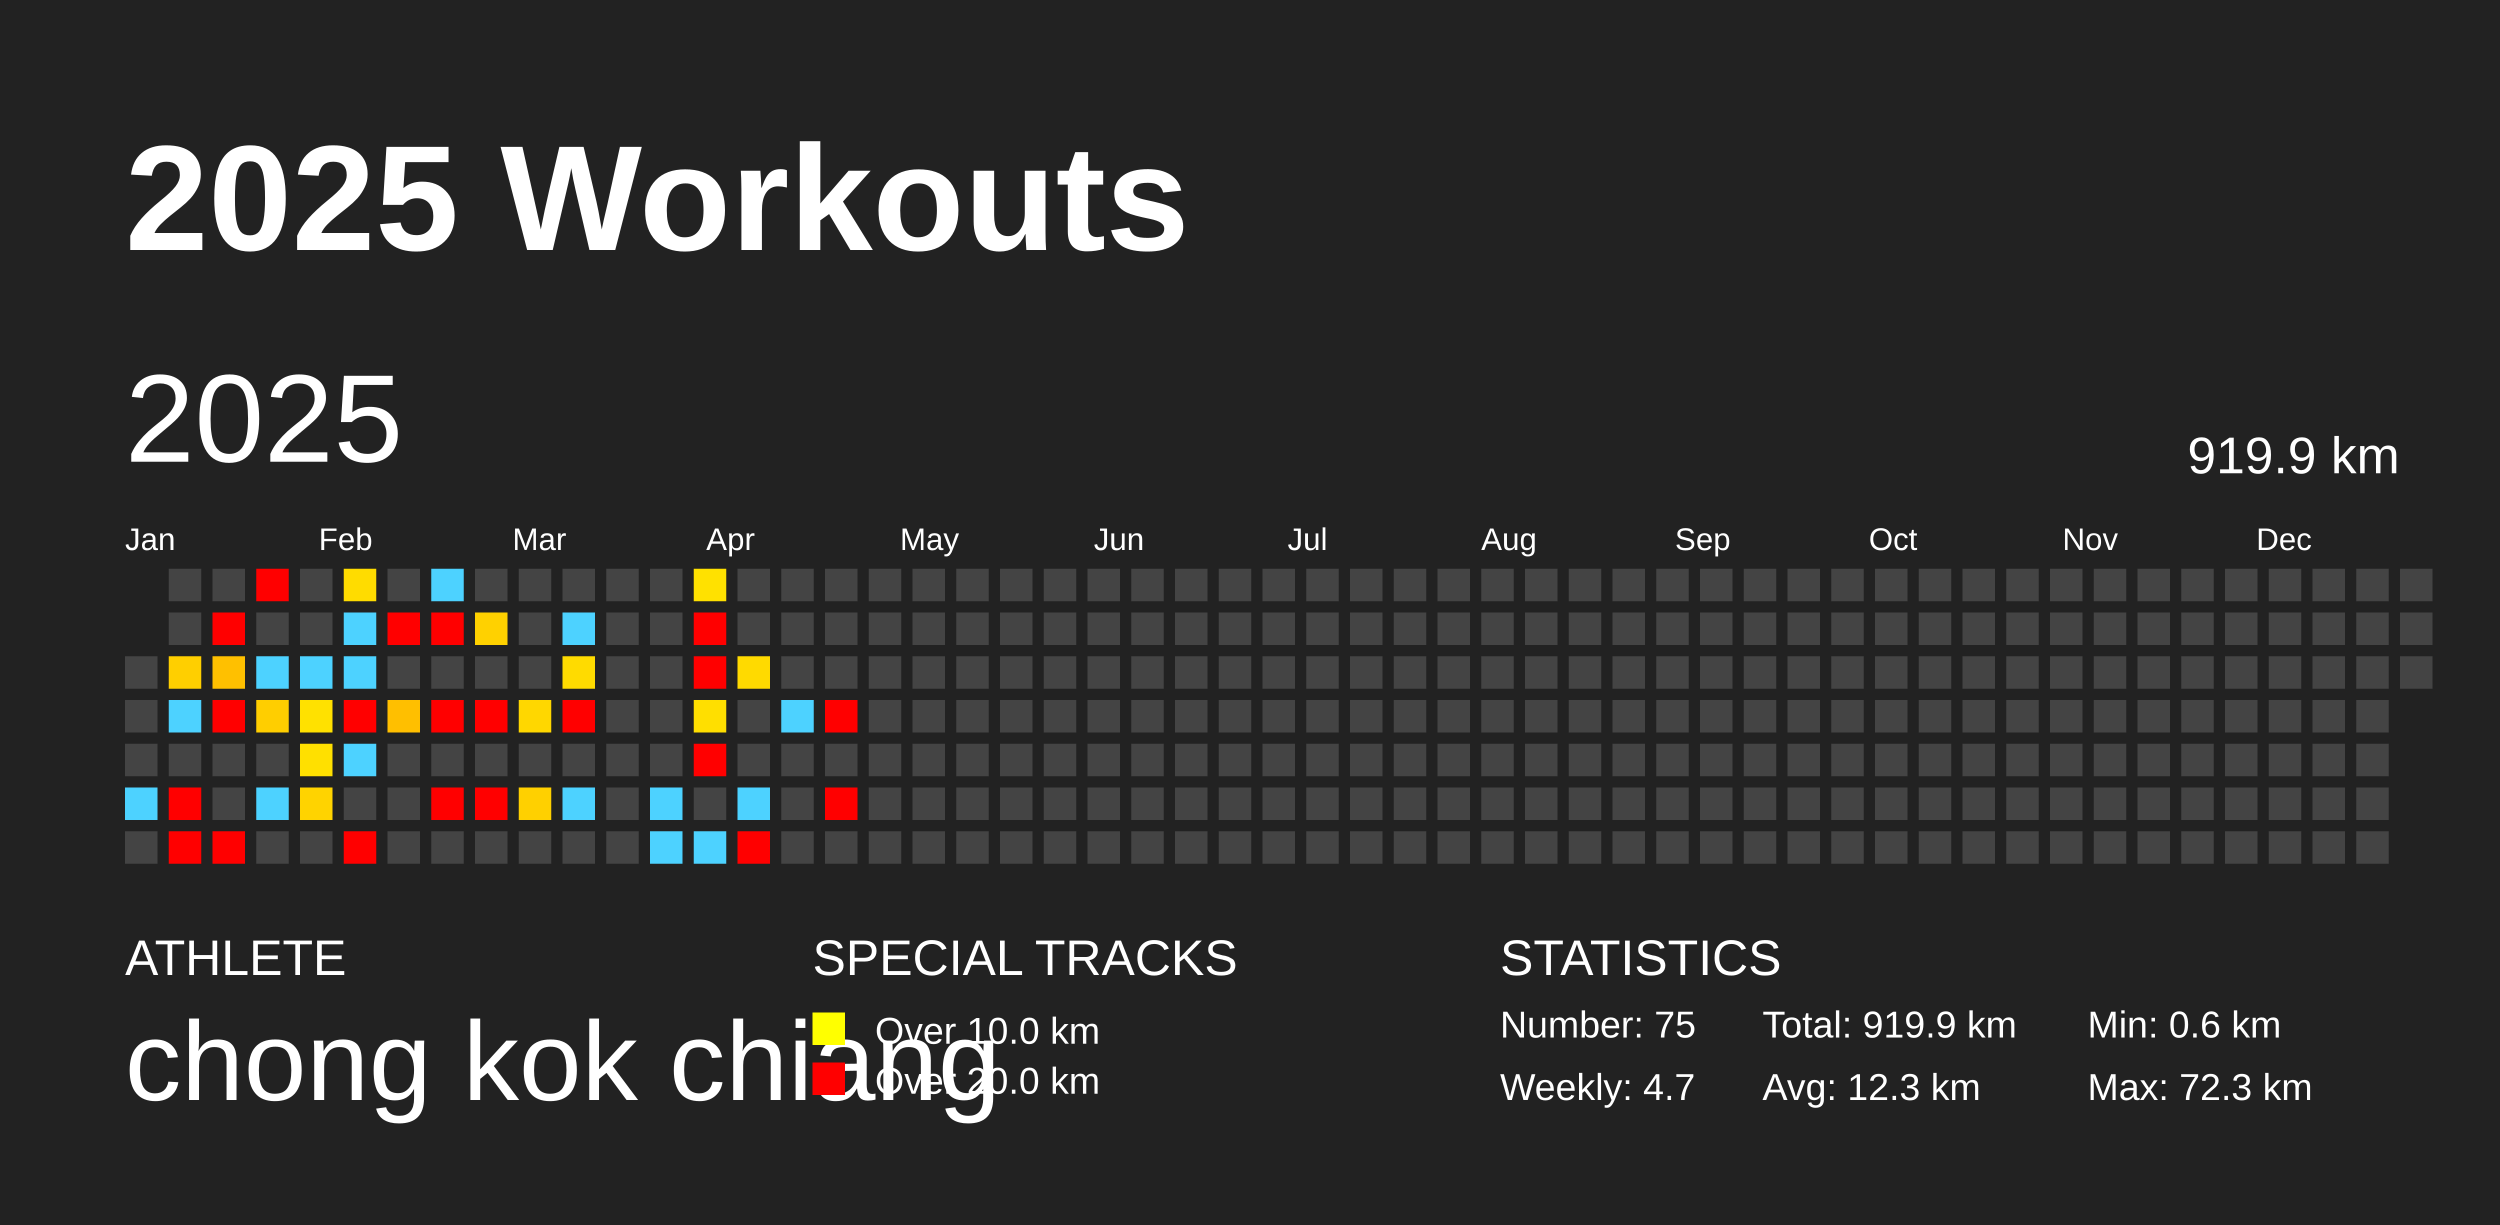
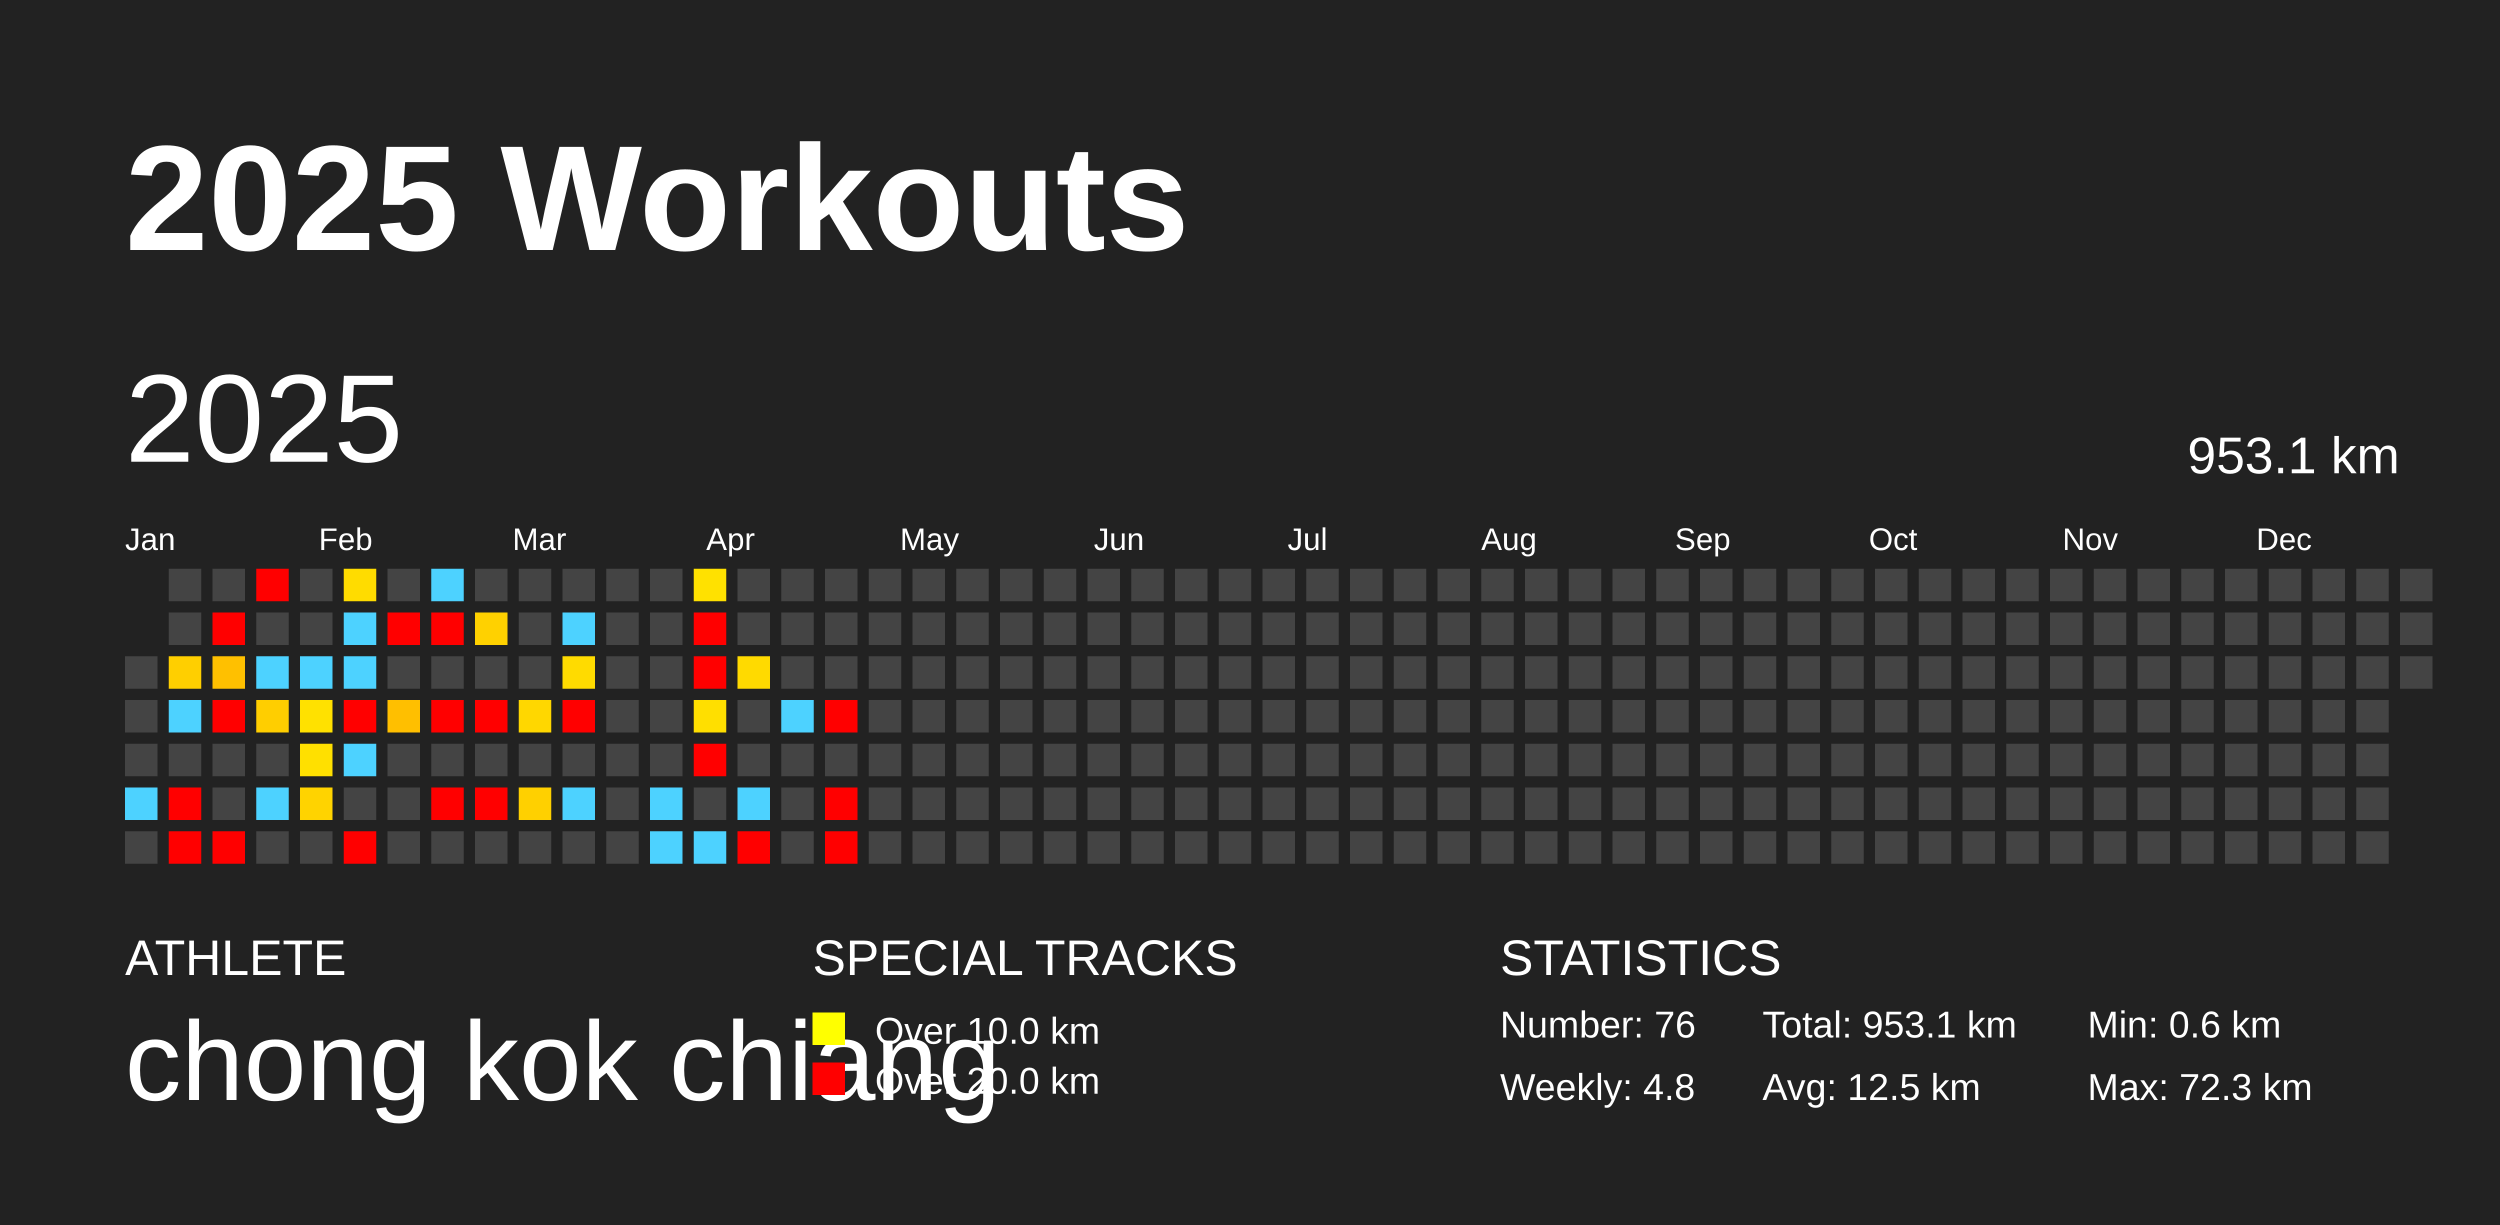
<svg xmlns="http://www.w3.org/2000/svg" baseProfile="full" height="98mm" version="1.1" viewBox="0,0,200,98" width="200mm">
  <defs />
  <rect fill="#222222" height="98" width="200" x="0" y="0" />
  <text fill="#FFFFFF" style="font-size:12px; font-family:Arial; font-weight:bold;" x="10" y="20">2025 Workouts</text>
  <text fill="#FFFFFF" style="font-size:4px; font-family:Arial" x="10" y="78">ATHLETE</text>
  <text fill="#FFFFFF" style="font-size:9px; font-family:Arial" x="10" y="88">chong kok chiang</text>
  <text fill="#FFFFFF" style="font-size:4px; font-family:Arial" x="65" y="78">SPECIAL TRACKS</text>
  <rect fill="yellow" height="2.6" width="2.6" x="65" y="81" />
  <text fill="#FFFFFF" style="font-size:3px; font-family:Arial" x="70" y="83.5">Over 10.0 km</text>
  <rect fill="red" height="2.6" width="2.6" x="65" y="85" />
  <text fill="#FFFFFF" style="font-size:3px; font-family:Arial" x="70" y="87.5">Over 20.0 km</text>
  <text fill="#FFFFFF" style="font-size:4px; font-family:Arial" x="120" y="78">STATISTICS</text>
-   <text fill="#FFFFFF" style="font-size:3px; font-family:Arial" x="120" y="83">Number: 75</text>
-   <text fill="#FFFFFF" style="font-size:3px; font-family:Arial" x="120" y="88">Weekly: 4.7</text>
-   <text fill="#FFFFFF" style="font-size:3px; font-family:Arial" x="141" y="83">Total: 919.9 km</text>
-   <text fill="#FFFFFF" style="font-size:3px; font-family:Arial" x="141" y="88">Avg: 12.3 km</text>
+   <text fill="#FFFFFF" style="font-size:3px; font-family:Arial" x="120" y="83">Number: 76</text>
+   <text fill="#FFFFFF" style="font-size:3px; font-family:Arial" x="120" y="88">Weekly: 4.8</text>
+   <text fill="#FFFFFF" style="font-size:3px; font-family:Arial" x="141" y="83">Total: 953.1 km</text>
+   <text fill="#FFFFFF" style="font-size:3px; font-family:Arial" x="141" y="88">Avg: 12.5 km</text>
  <text fill="#FFFFFF" style="font-size:3px; font-family:Arial" x="167" y="83">Min: 0.6 km</text>
  <text fill="#FFFFFF" style="font-size:3px; font-family:Arial" x="167" y="88">Max: 72.3 km</text>
  <text dominant-baseline="hanging" fill="#FFFFFF" style="font-size:10.0px; font-family:Arial;" x="10" y="30">2025</text>
-   <text dominant-baseline="hanging" fill="#FFFFFF" style="font-size:4.125px; font-family:Arial;" x="175" y="35">919.9 km</text>
+   <text dominant-baseline="hanging" fill="#FFFFFF" style="font-size:4.125px; font-family:Arial;" x="175" y="35">953.1 km</text>
  <text fill="#FFFFFF" style="font-size:2.5px; font-family:Arial" x="10.0" y="44">Jan</text>
  <text fill="#FFFFFF" style="font-size:2.5px; font-family:Arial" x="25.5" y="44">Feb</text>
  <text fill="#FFFFFF" style="font-size:2.5px; font-family:Arial" x="41.0" y="44">Mar</text>
  <text fill="#FFFFFF" style="font-size:2.5px; font-family:Arial" x="56.5" y="44">Apr</text>
  <text fill="#FFFFFF" style="font-size:2.5px; font-family:Arial" x="72.0" y="44">May</text>
  <text fill="#FFFFFF" style="font-size:2.5px; font-family:Arial" x="87.5" y="44">Jun</text>
  <text fill="#FFFFFF" style="font-size:2.5px; font-family:Arial" x="103.0" y="44">Jul</text>
  <text fill="#FFFFFF" style="font-size:2.5px; font-family:Arial" x="118.5" y="44">Aug</text>
  <text fill="#FFFFFF" style="font-size:2.5px; font-family:Arial" x="134.0" y="44">Sep</text>
  <text fill="#FFFFFF" style="font-size:2.5px; font-family:Arial" x="149.5" y="44">Oct</text>
  <text fill="#FFFFFF" style="font-size:2.5px; font-family:Arial" x="165.0" y="44">Nov</text>
  <text fill="#FFFFFF" style="font-size:2.5px; font-family:Arial" x="180.5" y="44">Dec</text>
  <rect fill="#444444" height="2.6" width="2.6" x="10.0" y="52.5" />
  <rect fill="#444444" height="2.6" width="2.6" x="10.0" y="56.0" />
  <rect fill="#444444" height="2.6" width="2.6" x="10.0" y="59.5" />
  <rect fill="#4dd2ff" height="2.6" width="2.6" x="10.0" y="63.0" />
  <rect fill="#444444" height="2.6" width="2.6" x="10.0" y="66.5" />
  <rect fill="#444444" height="2.6" width="2.6" x="13.5" y="45.5" />
  <rect fill="#444444" height="2.6" width="2.6" x="13.5" y="49.0" />
  <rect fill="#ffcf00" height="2.6" width="2.6" x="13.5" y="52.5" />
  <rect fill="#4dd2ff" height="2.6" width="2.6" x="13.5" y="56.0" />
  <rect fill="#444444" height="2.6" width="2.6" x="13.5" y="59.5" />
  <rect fill="red" height="2.6" width="2.6" x="13.5" y="63.0" />
  <rect fill="red" height="2.6" width="2.6" x="13.5" y="66.5" />
  <rect fill="#444444" height="2.6" width="2.6" x="17.0" y="45.5" />
  <rect fill="red" height="2.6" width="2.6" x="17.0" y="49.0" />
  <rect fill="#ffc000" height="2.6" width="2.6" x="17.0" y="52.5" />
  <rect fill="red" height="2.6" width="2.6" x="17.0" y="56.0" />
  <rect fill="#444444" height="2.6" width="2.6" x="17.0" y="59.5" />
  <rect fill="#444444" height="2.6" width="2.6" x="17.0" y="63.0" />
  <rect fill="red" height="2.6" width="2.6" x="17.0" y="66.5" />
  <rect fill="red" height="2.6" width="2.6" x="20.5" y="45.5" />
  <rect fill="#444444" height="2.6" width="2.6" x="20.5" y="49.0" />
  <rect fill="#4dd2ff" height="2.6" width="2.6" x="20.5" y="52.5" />
  <rect fill="#ffce00" height="2.6" width="2.6" x="20.5" y="56.0" />
  <rect fill="#444444" height="2.6" width="2.6" x="20.5" y="59.5" />
  <rect fill="#4dd2ff" height="2.6" width="2.6" x="20.5" y="63.0" />
  <rect fill="#444444" height="2.6" width="2.6" x="20.5" y="66.5" />
  <rect fill="#444444" height="2.6" width="2.6" x="24.0" y="45.5" />
  <rect fill="#444444" height="2.6" width="2.6" x="24.0" y="49.0" />
  <rect fill="#4dd2ff" height="2.6" width="2.6" x="24.0" y="52.5" />
  <rect fill="#ffe100" height="2.6" width="2.6" x="24.0" y="56.0" />
  <rect fill="#ffe000" height="2.6" width="2.6" x="24.0" y="59.5" />
  <rect fill="#ffd300" height="2.6" width="2.6" x="24.0" y="63.0" />
  <rect fill="#444444" height="2.6" width="2.6" x="24.0" y="66.5" />
  <rect fill="#ffdc00" height="2.6" width="2.6" x="27.5" y="45.5" />
  <rect fill="#4dd2ff" height="2.6" width="2.6" x="27.5" y="49.0" />
  <rect fill="#4dd2ff" height="2.6" width="2.6" x="27.5" y="52.5" />
  <rect fill="red" height="2.6" width="2.6" x="27.5" y="56.0" />
  <rect fill="#4dd2ff" height="2.6" width="2.6" x="27.5" y="59.5" />
  <rect fill="#444444" height="2.6" width="2.6" x="27.5" y="63.0" />
  <rect fill="red" height="2.6" width="2.6" x="27.5" y="66.5" />
  <rect fill="#444444" height="2.6" width="2.6" x="31.0" y="45.5" />
  <rect fill="red" height="2.6" width="2.6" x="31.0" y="49.0" />
  <rect fill="#444444" height="2.6" width="2.6" x="31.0" y="52.5" />
  <rect fill="#ffbf00" height="2.6" width="2.6" x="31.0" y="56.0" />
  <rect fill="#444444" height="2.6" width="2.6" x="31.0" y="59.5" />
  <rect fill="#444444" height="2.6" width="2.6" x="31.0" y="63.0" />
  <rect fill="#444444" height="2.6" width="2.6" x="31.0" y="66.5" />
  <rect fill="#4dd2ff" height="2.6" width="2.6" x="34.5" y="45.5" />
  <rect fill="red" height="2.6" width="2.6" x="34.5" y="49.0" />
  <rect fill="#444444" height="2.6" width="2.6" x="34.5" y="52.5" />
  <rect fill="red" height="2.6" width="2.6" x="34.5" y="56.0" />
  <rect fill="#444444" height="2.6" width="2.6" x="34.5" y="59.5" />
  <rect fill="red" height="2.6" width="2.6" x="34.5" y="63.0" />
  <rect fill="#444444" height="2.6" width="2.6" x="34.5" y="66.5" />
  <rect fill="#444444" height="2.6" width="2.6" x="38.0" y="45.5" />
  <rect fill="#ffd100" height="2.6" width="2.6" x="38.0" y="49.0" />
  <rect fill="#444444" height="2.6" width="2.6" x="38.0" y="52.5" />
  <rect fill="red" height="2.6" width="2.6" x="38.0" y="56.0" />
  <rect fill="#444444" height="2.6" width="2.6" x="38.0" y="59.5" />
  <rect fill="red" height="2.6" width="2.6" x="38.0" y="63.0" />
  <rect fill="#444444" height="2.6" width="2.6" x="38.0" y="66.5" />
  <rect fill="#444444" height="2.6" width="2.6" x="41.5" y="45.5" />
  <rect fill="#444444" height="2.6" width="2.6" x="41.5" y="49.0" />
  <rect fill="#444444" height="2.6" width="2.6" x="41.5" y="52.5" />
  <rect fill="#ffd700" height="2.6" width="2.6" x="41.5" y="56.0" />
  <rect fill="#444444" height="2.6" width="2.6" x="41.5" y="59.5" />
  <rect fill="#ffd000" height="2.6" width="2.6" x="41.5" y="63.0" />
  <rect fill="#444444" height="2.6" width="2.6" x="41.5" y="66.5" />
  <rect fill="#444444" height="2.6" width="2.6" x="45.0" y="45.5" />
  <rect fill="#4dd2ff" height="2.6" width="2.6" x="45.0" y="49.0" />
  <rect fill="#ffdb00" height="2.6" width="2.6" x="45.0" y="52.5" />
  <rect fill="red" height="2.6" width="2.6" x="45.0" y="56.0" />
  <rect fill="#444444" height="2.6" width="2.6" x="45.0" y="59.5" />
  <rect fill="#4dd2ff" height="2.6" width="2.6" x="45.0" y="63.0" />
  <rect fill="#444444" height="2.6" width="2.6" x="45.0" y="66.5" />
  <rect fill="#444444" height="2.6" width="2.6" x="48.5" y="45.5" />
  <rect fill="#444444" height="2.6" width="2.6" x="48.5" y="49.0" />
  <rect fill="#444444" height="2.6" width="2.6" x="48.5" y="52.5" />
  <rect fill="#444444" height="2.6" width="2.6" x="48.5" y="56.0" />
  <rect fill="#444444" height="2.6" width="2.6" x="48.5" y="59.5" />
  <rect fill="#444444" height="2.6" width="2.6" x="48.5" y="63.0" />
  <rect fill="#444444" height="2.6" width="2.6" x="48.5" y="66.5" />
  <rect fill="#444444" height="2.6" width="2.6" x="52.0" y="45.5" />
  <rect fill="#444444" height="2.6" width="2.6" x="52.0" y="49.0" />
  <rect fill="#444444" height="2.6" width="2.6" x="52.0" y="52.5" />
  <rect fill="#444444" height="2.6" width="2.6" x="52.0" y="56.0" />
  <rect fill="#444444" height="2.6" width="2.6" x="52.0" y="59.5" />
  <rect fill="#4dd2ff" height="2.6" width="2.6" x="52.0" y="63.0" />
  <rect fill="#4dd2ff" height="2.6" width="2.6" x="52.0" y="66.5" />
  <rect fill="#ffe100" height="2.6" width="2.6" x="55.5" y="45.5" />
  <rect fill="red" height="2.6" width="2.6" x="55.5" y="49.0" />
  <rect fill="red" height="2.6" width="2.6" x="55.5" y="52.5" />
  <rect fill="#ffdf00" height="2.6" width="2.6" x="55.5" y="56.0" />
  <rect fill="red" height="2.6" width="2.6" x="55.5" y="59.5" />
  <rect fill="#444444" height="2.6" width="2.6" x="55.5" y="63.0" />
  <rect fill="#4dd2ff" height="2.6" width="2.6" x="55.5" y="66.5" />
  <rect fill="#444444" height="2.6" width="2.6" x="59.0" y="45.5" />
  <rect fill="#444444" height="2.6" width="2.6" x="59.0" y="49.0" />
  <rect fill="#ffda00" height="2.6" width="2.6" x="59.0" y="52.5" />
  <rect fill="#444444" height="2.6" width="2.6" x="59.0" y="56.0" />
  <rect fill="#444444" height="2.6" width="2.6" x="59.0" y="59.5" />
  <rect fill="#4dd2ff" height="2.6" width="2.6" x="59.0" y="63.0" />
  <rect fill="red" height="2.6" width="2.6" x="59.0" y="66.5" />
  <rect fill="#444444" height="2.6" width="2.6" x="62.5" y="45.5" />
  <rect fill="#444444" height="2.6" width="2.6" x="62.5" y="49.0" />
  <rect fill="#444444" height="2.6" width="2.6" x="62.5" y="52.5" />
  <rect fill="#4dd2ff" height="2.6" width="2.6" x="62.5" y="56.0" />
  <rect fill="#444444" height="2.6" width="2.6" x="62.5" y="59.5" />
  <rect fill="#444444" height="2.6" width="2.6" x="62.5" y="63.0" />
  <rect fill="#444444" height="2.6" width="2.6" x="62.5" y="66.5" />
  <rect fill="#444444" height="2.6" width="2.6" x="66.0" y="45.5" />
  <rect fill="#444444" height="2.6" width="2.6" x="66.0" y="49.0" />
  <rect fill="#444444" height="2.6" width="2.6" x="66.0" y="52.5" />
  <rect fill="red" height="2.6" width="2.6" x="66.0" y="56.0" />
  <rect fill="#444444" height="2.6" width="2.6" x="66.0" y="59.5" />
  <rect fill="red" height="2.6" width="2.6" x="66.0" y="63.0" />
-   <rect fill="#444444" height="2.6" width="2.6" x="66.0" y="66.5" />
+   <rect fill="red" height="2.6" width="2.6" x="66.0" y="66.5" />
  <rect fill="#444444" height="2.6" width="2.6" x="69.5" y="45.5" />
  <rect fill="#444444" height="2.6" width="2.6" x="69.5" y="49.0" />
  <rect fill="#444444" height="2.6" width="2.6" x="69.5" y="52.5" />
  <rect fill="#444444" height="2.6" width="2.6" x="69.5" y="56.0" />
  <rect fill="#444444" height="2.6" width="2.6" x="69.5" y="59.5" />
  <rect fill="#444444" height="2.6" width="2.6" x="69.5" y="63.0" />
  <rect fill="#444444" height="2.6" width="2.6" x="69.5" y="66.5" />
  <rect fill="#444444" height="2.6" width="2.6" x="73.0" y="45.5" />
  <rect fill="#444444" height="2.6" width="2.6" x="73.0" y="49.0" />
  <rect fill="#444444" height="2.6" width="2.6" x="73.0" y="52.5" />
  <rect fill="#444444" height="2.6" width="2.6" x="73.0" y="56.0" />
  <rect fill="#444444" height="2.6" width="2.6" x="73.0" y="59.5" />
  <rect fill="#444444" height="2.6" width="2.6" x="73.0" y="63.0" />
  <rect fill="#444444" height="2.6" width="2.6" x="73.0" y="66.5" />
  <rect fill="#444444" height="2.6" width="2.6" x="76.5" y="45.5" />
  <rect fill="#444444" height="2.6" width="2.6" x="76.5" y="49.0" />
  <rect fill="#444444" height="2.6" width="2.6" x="76.5" y="52.5" />
  <rect fill="#444444" height="2.6" width="2.6" x="76.5" y="56.0" />
  <rect fill="#444444" height="2.6" width="2.6" x="76.5" y="59.5" />
  <rect fill="#444444" height="2.6" width="2.6" x="76.5" y="63.0" />
  <rect fill="#444444" height="2.6" width="2.6" x="76.5" y="66.5" />
  <rect fill="#444444" height="2.6" width="2.6" x="80.0" y="45.5" />
  <rect fill="#444444" height="2.6" width="2.6" x="80.0" y="49.0" />
  <rect fill="#444444" height="2.6" width="2.6" x="80.0" y="52.5" />
  <rect fill="#444444" height="2.6" width="2.6" x="80.0" y="56.0" />
  <rect fill="#444444" height="2.6" width="2.6" x="80.0" y="59.5" />
  <rect fill="#444444" height="2.6" width="2.6" x="80.0" y="63.0" />
  <rect fill="#444444" height="2.6" width="2.6" x="80.0" y="66.5" />
  <rect fill="#444444" height="2.6" width="2.6" x="83.5" y="45.5" />
  <rect fill="#444444" height="2.6" width="2.6" x="83.5" y="49.0" />
  <rect fill="#444444" height="2.6" width="2.6" x="83.5" y="52.5" />
  <rect fill="#444444" height="2.6" width="2.6" x="83.5" y="56.0" />
  <rect fill="#444444" height="2.6" width="2.6" x="83.5" y="59.5" />
  <rect fill="#444444" height="2.6" width="2.6" x="83.5" y="63.0" />
  <rect fill="#444444" height="2.6" width="2.6" x="83.5" y="66.5" />
  <rect fill="#444444" height="2.6" width="2.6" x="87.0" y="45.5" />
  <rect fill="#444444" height="2.6" width="2.6" x="87.0" y="49.0" />
  <rect fill="#444444" height="2.6" width="2.6" x="87.0" y="52.5" />
  <rect fill="#444444" height="2.6" width="2.6" x="87.0" y="56.0" />
  <rect fill="#444444" height="2.6" width="2.6" x="87.0" y="59.5" />
  <rect fill="#444444" height="2.6" width="2.6" x="87.0" y="63.0" />
  <rect fill="#444444" height="2.6" width="2.6" x="87.0" y="66.5" />
  <rect fill="#444444" height="2.6" width="2.6" x="90.5" y="45.5" />
  <rect fill="#444444" height="2.6" width="2.6" x="90.5" y="49.0" />
  <rect fill="#444444" height="2.6" width="2.6" x="90.5" y="52.5" />
  <rect fill="#444444" height="2.6" width="2.6" x="90.5" y="56.0" />
  <rect fill="#444444" height="2.6" width="2.6" x="90.5" y="59.5" />
  <rect fill="#444444" height="2.6" width="2.6" x="90.5" y="63.0" />
  <rect fill="#444444" height="2.6" width="2.6" x="90.5" y="66.5" />
  <rect fill="#444444" height="2.6" width="2.6" x="94.0" y="45.5" />
  <rect fill="#444444" height="2.6" width="2.6" x="94.0" y="49.0" />
  <rect fill="#444444" height="2.6" width="2.6" x="94.0" y="52.5" />
  <rect fill="#444444" height="2.6" width="2.6" x="94.0" y="56.0" />
  <rect fill="#444444" height="2.6" width="2.6" x="94.0" y="59.5" />
  <rect fill="#444444" height="2.6" width="2.6" x="94.0" y="63.0" />
  <rect fill="#444444" height="2.6" width="2.6" x="94.0" y="66.5" />
  <rect fill="#444444" height="2.6" width="2.6" x="97.5" y="45.5" />
  <rect fill="#444444" height="2.6" width="2.6" x="97.5" y="49.0" />
  <rect fill="#444444" height="2.6" width="2.6" x="97.5" y="52.5" />
  <rect fill="#444444" height="2.6" width="2.6" x="97.5" y="56.0" />
  <rect fill="#444444" height="2.6" width="2.6" x="97.5" y="59.5" />
  <rect fill="#444444" height="2.6" width="2.6" x="97.5" y="63.0" />
  <rect fill="#444444" height="2.6" width="2.6" x="97.5" y="66.5" />
  <rect fill="#444444" height="2.6" width="2.6" x="101.0" y="45.5" />
  <rect fill="#444444" height="2.6" width="2.6" x="101.0" y="49.0" />
  <rect fill="#444444" height="2.6" width="2.6" x="101.0" y="52.5" />
  <rect fill="#444444" height="2.6" width="2.6" x="101.0" y="56.0" />
  <rect fill="#444444" height="2.6" width="2.6" x="101.0" y="59.5" />
  <rect fill="#444444" height="2.6" width="2.6" x="101.0" y="63.0" />
  <rect fill="#444444" height="2.6" width="2.6" x="101.0" y="66.5" />
  <rect fill="#444444" height="2.6" width="2.6" x="104.5" y="45.5" />
  <rect fill="#444444" height="2.6" width="2.6" x="104.5" y="49.0" />
  <rect fill="#444444" height="2.6" width="2.6" x="104.5" y="52.5" />
  <rect fill="#444444" height="2.6" width="2.6" x="104.5" y="56.0" />
  <rect fill="#444444" height="2.6" width="2.6" x="104.5" y="59.5" />
  <rect fill="#444444" height="2.6" width="2.6" x="104.5" y="63.0" />
  <rect fill="#444444" height="2.6" width="2.6" x="104.5" y="66.5" />
  <rect fill="#444444" height="2.6" width="2.6" x="108.0" y="45.5" />
  <rect fill="#444444" height="2.6" width="2.6" x="108.0" y="49.0" />
  <rect fill="#444444" height="2.6" width="2.6" x="108.0" y="52.5" />
  <rect fill="#444444" height="2.6" width="2.6" x="108.0" y="56.0" />
  <rect fill="#444444" height="2.6" width="2.6" x="108.0" y="59.5" />
  <rect fill="#444444" height="2.6" width="2.6" x="108.0" y="63.0" />
  <rect fill="#444444" height="2.6" width="2.6" x="108.0" y="66.5" />
  <rect fill="#444444" height="2.6" width="2.6" x="111.5" y="45.5" />
  <rect fill="#444444" height="2.6" width="2.6" x="111.5" y="49.0" />
  <rect fill="#444444" height="2.6" width="2.6" x="111.5" y="52.5" />
  <rect fill="#444444" height="2.6" width="2.6" x="111.5" y="56.0" />
  <rect fill="#444444" height="2.6" width="2.6" x="111.5" y="59.5" />
  <rect fill="#444444" height="2.6" width="2.6" x="111.5" y="63.0" />
  <rect fill="#444444" height="2.6" width="2.6" x="111.5" y="66.5" />
  <rect fill="#444444" height="2.6" width="2.6" x="115.0" y="45.5" />
  <rect fill="#444444" height="2.6" width="2.6" x="115.0" y="49.0" />
  <rect fill="#444444" height="2.6" width="2.6" x="115.0" y="52.5" />
  <rect fill="#444444" height="2.6" width="2.6" x="115.0" y="56.0" />
  <rect fill="#444444" height="2.6" width="2.6" x="115.0" y="59.5" />
  <rect fill="#444444" height="2.6" width="2.6" x="115.0" y="63.0" />
  <rect fill="#444444" height="2.6" width="2.6" x="115.0" y="66.5" />
  <rect fill="#444444" height="2.6" width="2.6" x="118.5" y="45.5" />
  <rect fill="#444444" height="2.6" width="2.6" x="118.5" y="49.0" />
  <rect fill="#444444" height="2.6" width="2.6" x="118.5" y="52.5" />
  <rect fill="#444444" height="2.6" width="2.6" x="118.5" y="56.0" />
  <rect fill="#444444" height="2.6" width="2.6" x="118.5" y="59.5" />
  <rect fill="#444444" height="2.6" width="2.6" x="118.5" y="63.0" />
  <rect fill="#444444" height="2.6" width="2.6" x="118.5" y="66.5" />
  <rect fill="#444444" height="2.6" width="2.6" x="122.0" y="45.5" />
  <rect fill="#444444" height="2.6" width="2.6" x="122.0" y="49.0" />
  <rect fill="#444444" height="2.6" width="2.6" x="122.0" y="52.5" />
  <rect fill="#444444" height="2.6" width="2.6" x="122.0" y="56.0" />
  <rect fill="#444444" height="2.6" width="2.6" x="122.0" y="59.5" />
  <rect fill="#444444" height="2.6" width="2.6" x="122.0" y="63.0" />
  <rect fill="#444444" height="2.6" width="2.6" x="122.0" y="66.5" />
  <rect fill="#444444" height="2.6" width="2.6" x="125.5" y="45.5" />
  <rect fill="#444444" height="2.6" width="2.6" x="125.5" y="49.0" />
  <rect fill="#444444" height="2.6" width="2.6" x="125.5" y="52.5" />
  <rect fill="#444444" height="2.6" width="2.6" x="125.5" y="56.0" />
  <rect fill="#444444" height="2.6" width="2.6" x="125.5" y="59.5" />
  <rect fill="#444444" height="2.6" width="2.6" x="125.5" y="63.0" />
  <rect fill="#444444" height="2.6" width="2.6" x="125.5" y="66.5" />
  <rect fill="#444444" height="2.6" width="2.6" x="129.0" y="45.5" />
  <rect fill="#444444" height="2.6" width="2.6" x="129.0" y="49.0" />
  <rect fill="#444444" height="2.6" width="2.6" x="129.0" y="52.5" />
  <rect fill="#444444" height="2.6" width="2.6" x="129.0" y="56.0" />
  <rect fill="#444444" height="2.6" width="2.6" x="129.0" y="59.5" />
  <rect fill="#444444" height="2.6" width="2.6" x="129.0" y="63.0" />
  <rect fill="#444444" height="2.6" width="2.6" x="129.0" y="66.5" />
  <rect fill="#444444" height="2.6" width="2.6" x="132.5" y="45.5" />
  <rect fill="#444444" height="2.6" width="2.6" x="132.5" y="49.0" />
  <rect fill="#444444" height="2.6" width="2.6" x="132.5" y="52.5" />
  <rect fill="#444444" height="2.6" width="2.6" x="132.5" y="56.0" />
  <rect fill="#444444" height="2.6" width="2.6" x="132.5" y="59.5" />
  <rect fill="#444444" height="2.6" width="2.6" x="132.5" y="63.0" />
  <rect fill="#444444" height="2.6" width="2.6" x="132.5" y="66.5" />
  <rect fill="#444444" height="2.6" width="2.6" x="136.0" y="45.5" />
  <rect fill="#444444" height="2.6" width="2.6" x="136.0" y="49.0" />
  <rect fill="#444444" height="2.6" width="2.6" x="136.0" y="52.5" />
  <rect fill="#444444" height="2.6" width="2.6" x="136.0" y="56.0" />
  <rect fill="#444444" height="2.6" width="2.6" x="136.0" y="59.5" />
  <rect fill="#444444" height="2.6" width="2.6" x="136.0" y="63.0" />
  <rect fill="#444444" height="2.6" width="2.6" x="136.0" y="66.5" />
  <rect fill="#444444" height="2.6" width="2.6" x="139.5" y="45.5" />
  <rect fill="#444444" height="2.6" width="2.6" x="139.5" y="49.0" />
  <rect fill="#444444" height="2.6" width="2.6" x="139.5" y="52.5" />
  <rect fill="#444444" height="2.6" width="2.6" x="139.5" y="56.0" />
  <rect fill="#444444" height="2.6" width="2.6" x="139.5" y="59.5" />
  <rect fill="#444444" height="2.6" width="2.6" x="139.5" y="63.0" />
  <rect fill="#444444" height="2.6" width="2.6" x="139.5" y="66.5" />
  <rect fill="#444444" height="2.6" width="2.6" x="143.0" y="45.5" />
  <rect fill="#444444" height="2.6" width="2.6" x="143.0" y="49.0" />
  <rect fill="#444444" height="2.6" width="2.6" x="143.0" y="52.5" />
  <rect fill="#444444" height="2.6" width="2.6" x="143.0" y="56.0" />
  <rect fill="#444444" height="2.6" width="2.6" x="143.0" y="59.5" />
  <rect fill="#444444" height="2.6" width="2.6" x="143.0" y="63.0" />
  <rect fill="#444444" height="2.6" width="2.6" x="143.0" y="66.5" />
  <rect fill="#444444" height="2.6" width="2.6" x="146.5" y="45.5" />
  <rect fill="#444444" height="2.6" width="2.6" x="146.5" y="49.0" />
  <rect fill="#444444" height="2.6" width="2.6" x="146.5" y="52.5" />
  <rect fill="#444444" height="2.6" width="2.6" x="146.5" y="56.0" />
  <rect fill="#444444" height="2.6" width="2.6" x="146.5" y="59.5" />
  <rect fill="#444444" height="2.6" width="2.6" x="146.5" y="63.0" />
  <rect fill="#444444" height="2.6" width="2.6" x="146.5" y="66.5" />
  <rect fill="#444444" height="2.6" width="2.6" x="150.0" y="45.5" />
  <rect fill="#444444" height="2.6" width="2.6" x="150.0" y="49.0" />
  <rect fill="#444444" height="2.6" width="2.6" x="150.0" y="52.5" />
  <rect fill="#444444" height="2.6" width="2.6" x="150.0" y="56.0" />
  <rect fill="#444444" height="2.6" width="2.6" x="150.0" y="59.5" />
  <rect fill="#444444" height="2.6" width="2.6" x="150.0" y="63.0" />
  <rect fill="#444444" height="2.6" width="2.6" x="150.0" y="66.5" />
  <rect fill="#444444" height="2.6" width="2.6" x="153.5" y="45.5" />
  <rect fill="#444444" height="2.6" width="2.6" x="153.5" y="49.0" />
  <rect fill="#444444" height="2.6" width="2.6" x="153.5" y="52.5" />
  <rect fill="#444444" height="2.6" width="2.6" x="153.5" y="56.0" />
  <rect fill="#444444" height="2.6" width="2.6" x="153.5" y="59.5" />
  <rect fill="#444444" height="2.6" width="2.6" x="153.5" y="63.0" />
  <rect fill="#444444" height="2.6" width="2.6" x="153.5" y="66.5" />
  <rect fill="#444444" height="2.6" width="2.6" x="157.0" y="45.5" />
  <rect fill="#444444" height="2.6" width="2.6" x="157.0" y="49.0" />
  <rect fill="#444444" height="2.6" width="2.6" x="157.0" y="52.5" />
  <rect fill="#444444" height="2.6" width="2.6" x="157.0" y="56.0" />
  <rect fill="#444444" height="2.6" width="2.6" x="157.0" y="59.5" />
  <rect fill="#444444" height="2.6" width="2.6" x="157.0" y="63.0" />
  <rect fill="#444444" height="2.6" width="2.6" x="157.0" y="66.5" />
  <rect fill="#444444" height="2.6" width="2.6" x="160.5" y="45.5" />
  <rect fill="#444444" height="2.6" width="2.6" x="160.5" y="49.0" />
  <rect fill="#444444" height="2.6" width="2.6" x="160.5" y="52.5" />
  <rect fill="#444444" height="2.6" width="2.6" x="160.5" y="56.0" />
  <rect fill="#444444" height="2.6" width="2.6" x="160.5" y="59.5" />
  <rect fill="#444444" height="2.6" width="2.6" x="160.5" y="63.0" />
  <rect fill="#444444" height="2.6" width="2.6" x="160.5" y="66.5" />
  <rect fill="#444444" height="2.6" width="2.6" x="164.0" y="45.5" />
  <rect fill="#444444" height="2.6" width="2.6" x="164.0" y="49.0" />
  <rect fill="#444444" height="2.6" width="2.6" x="164.0" y="52.5" />
  <rect fill="#444444" height="2.6" width="2.6" x="164.0" y="56.0" />
  <rect fill="#444444" height="2.6" width="2.6" x="164.0" y="59.5" />
  <rect fill="#444444" height="2.6" width="2.6" x="164.0" y="63.0" />
  <rect fill="#444444" height="2.6" width="2.6" x="164.0" y="66.5" />
  <rect fill="#444444" height="2.6" width="2.6" x="167.5" y="45.5" />
  <rect fill="#444444" height="2.6" width="2.6" x="167.5" y="49.0" />
  <rect fill="#444444" height="2.6" width="2.6" x="167.5" y="52.5" />
  <rect fill="#444444" height="2.6" width="2.6" x="167.5" y="56.0" />
  <rect fill="#444444" height="2.6" width="2.6" x="167.5" y="59.5" />
  <rect fill="#444444" height="2.6" width="2.6" x="167.5" y="63.0" />
  <rect fill="#444444" height="2.6" width="2.6" x="167.5" y="66.5" />
  <rect fill="#444444" height="2.6" width="2.6" x="171.0" y="45.5" />
  <rect fill="#444444" height="2.6" width="2.6" x="171.0" y="49.0" />
  <rect fill="#444444" height="2.6" width="2.6" x="171.0" y="52.5" />
  <rect fill="#444444" height="2.6" width="2.6" x="171.0" y="56.0" />
  <rect fill="#444444" height="2.6" width="2.6" x="171.0" y="59.5" />
  <rect fill="#444444" height="2.6" width="2.6" x="171.0" y="63.0" />
  <rect fill="#444444" height="2.6" width="2.6" x="171.0" y="66.5" />
  <rect fill="#444444" height="2.6" width="2.6" x="174.5" y="45.5" />
  <rect fill="#444444" height="2.6" width="2.6" x="174.5" y="49.0" />
  <rect fill="#444444" height="2.6" width="2.6" x="174.5" y="52.5" />
  <rect fill="#444444" height="2.6" width="2.6" x="174.5" y="56.0" />
  <rect fill="#444444" height="2.6" width="2.6" x="174.5" y="59.5" />
  <rect fill="#444444" height="2.6" width="2.6" x="174.5" y="63.0" />
  <rect fill="#444444" height="2.6" width="2.6" x="174.5" y="66.5" />
  <rect fill="#444444" height="2.6" width="2.6" x="178.0" y="45.5" />
  <rect fill="#444444" height="2.6" width="2.6" x="178.0" y="49.0" />
  <rect fill="#444444" height="2.6" width="2.6" x="178.0" y="52.5" />
  <rect fill="#444444" height="2.6" width="2.6" x="178.0" y="56.0" />
  <rect fill="#444444" height="2.6" width="2.6" x="178.0" y="59.5" />
  <rect fill="#444444" height="2.6" width="2.6" x="178.0" y="63.0" />
  <rect fill="#444444" height="2.6" width="2.6" x="178.0" y="66.5" />
  <rect fill="#444444" height="2.6" width="2.6" x="181.5" y="45.5" />
  <rect fill="#444444" height="2.6" width="2.6" x="181.5" y="49.0" />
  <rect fill="#444444" height="2.6" width="2.6" x="181.5" y="52.5" />
  <rect fill="#444444" height="2.6" width="2.6" x="181.5" y="56.0" />
  <rect fill="#444444" height="2.6" width="2.6" x="181.5" y="59.5" />
  <rect fill="#444444" height="2.6" width="2.6" x="181.5" y="63.0" />
  <rect fill="#444444" height="2.6" width="2.6" x="181.5" y="66.5" />
  <rect fill="#444444" height="2.6" width="2.6" x="185.0" y="45.5" />
  <rect fill="#444444" height="2.6" width="2.6" x="185.0" y="49.0" />
  <rect fill="#444444" height="2.6" width="2.6" x="185.0" y="52.5" />
  <rect fill="#444444" height="2.6" width="2.6" x="185.0" y="56.0" />
  <rect fill="#444444" height="2.6" width="2.6" x="185.0" y="59.5" />
  <rect fill="#444444" height="2.6" width="2.6" x="185.0" y="63.0" />
  <rect fill="#444444" height="2.6" width="2.6" x="185.0" y="66.5" />
  <rect fill="#444444" height="2.6" width="2.6" x="188.5" y="45.5" />
  <rect fill="#444444" height="2.6" width="2.6" x="188.5" y="49.0" />
  <rect fill="#444444" height="2.6" width="2.6" x="188.5" y="52.5" />
  <rect fill="#444444" height="2.6" width="2.6" x="188.5" y="56.0" />
  <rect fill="#444444" height="2.6" width="2.6" x="188.5" y="59.5" />
  <rect fill="#444444" height="2.6" width="2.6" x="188.5" y="63.0" />
  <rect fill="#444444" height="2.6" width="2.6" x="188.5" y="66.5" />
  <rect fill="#444444" height="2.6" width="2.6" x="192.0" y="45.5" />
  <rect fill="#444444" height="2.6" width="2.6" x="192.0" y="49.0" />
  <rect fill="#444444" height="2.6" width="2.6" x="192.0" y="52.5" />
</svg>
